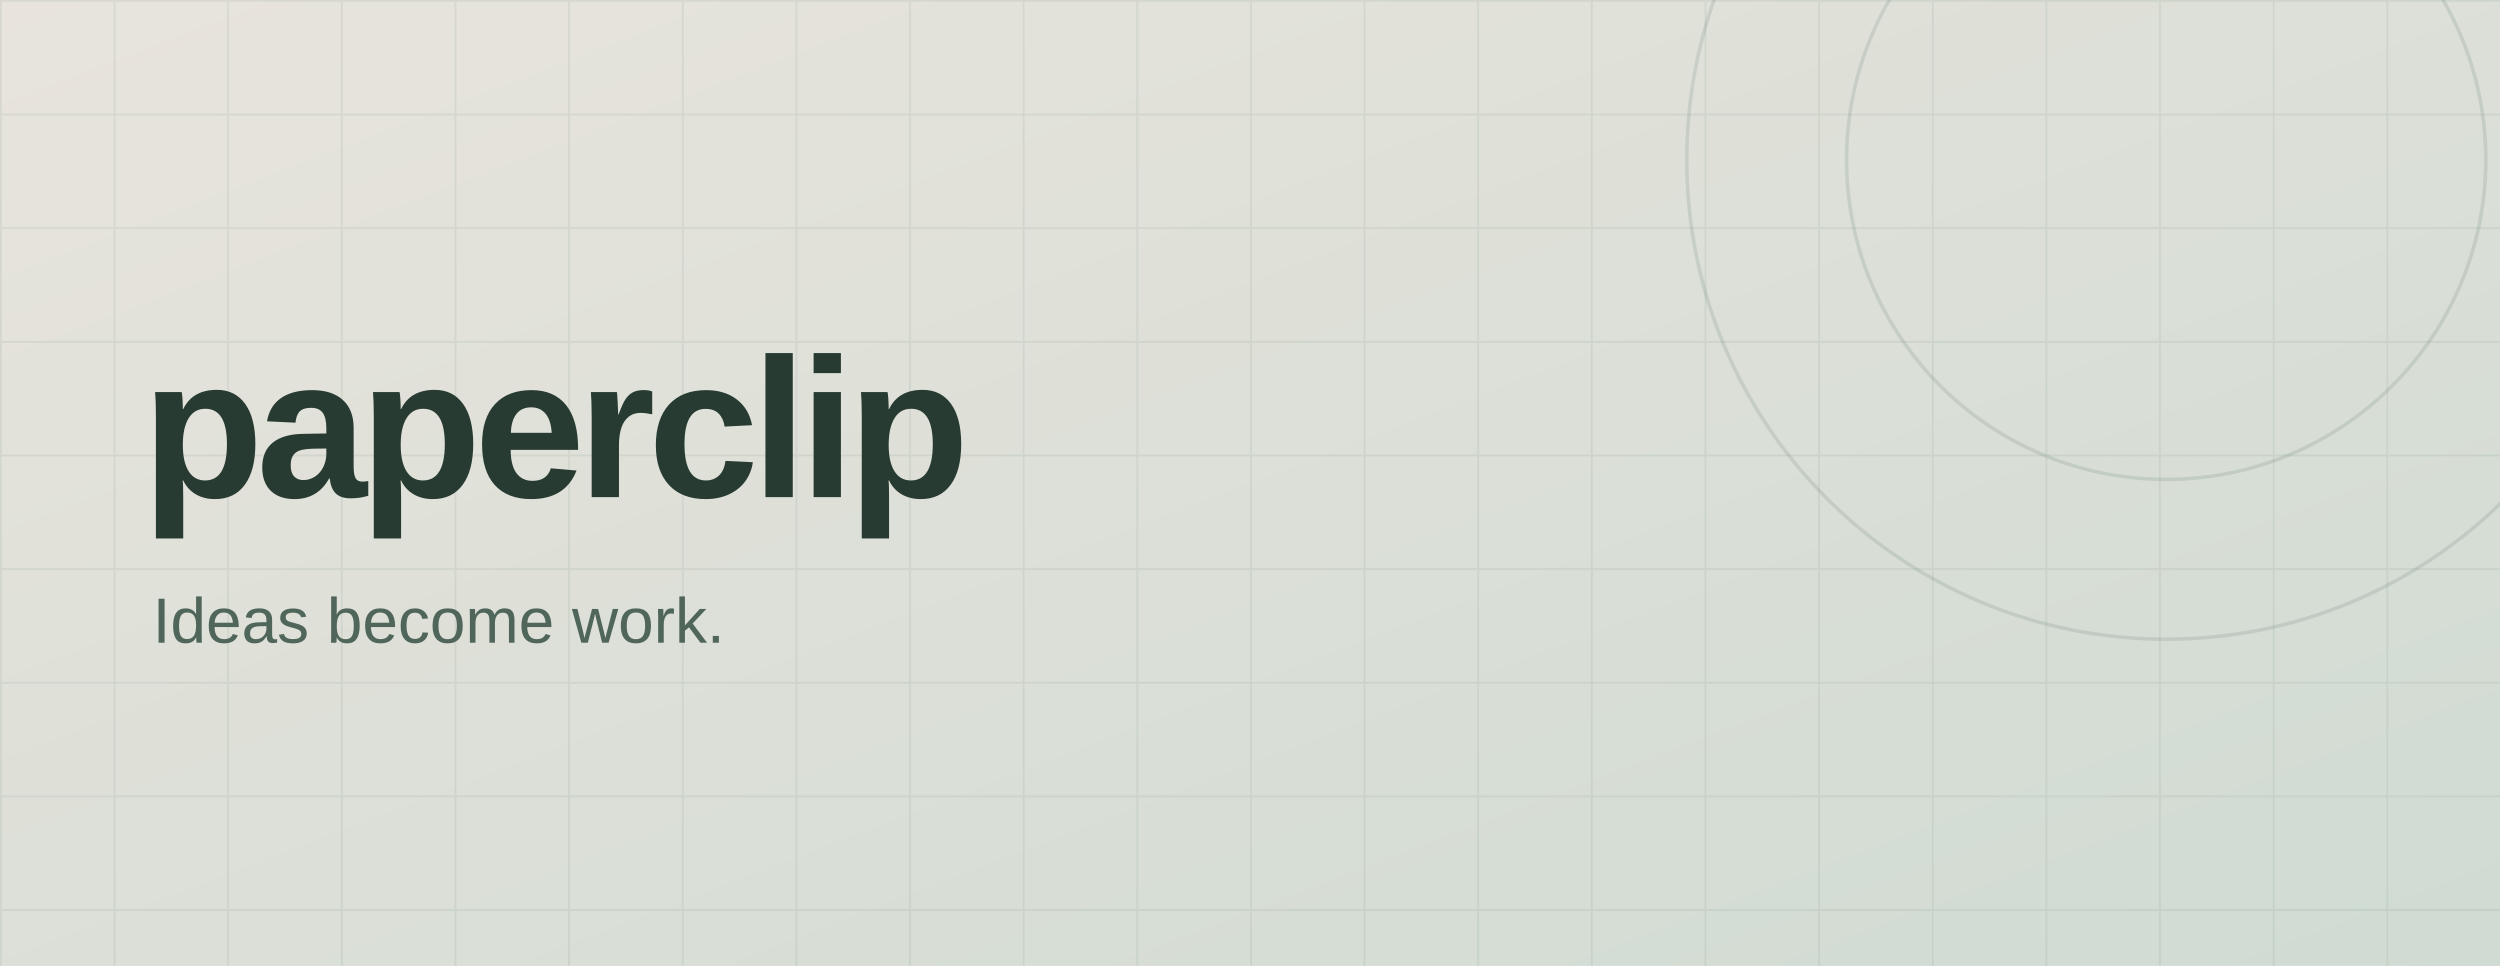
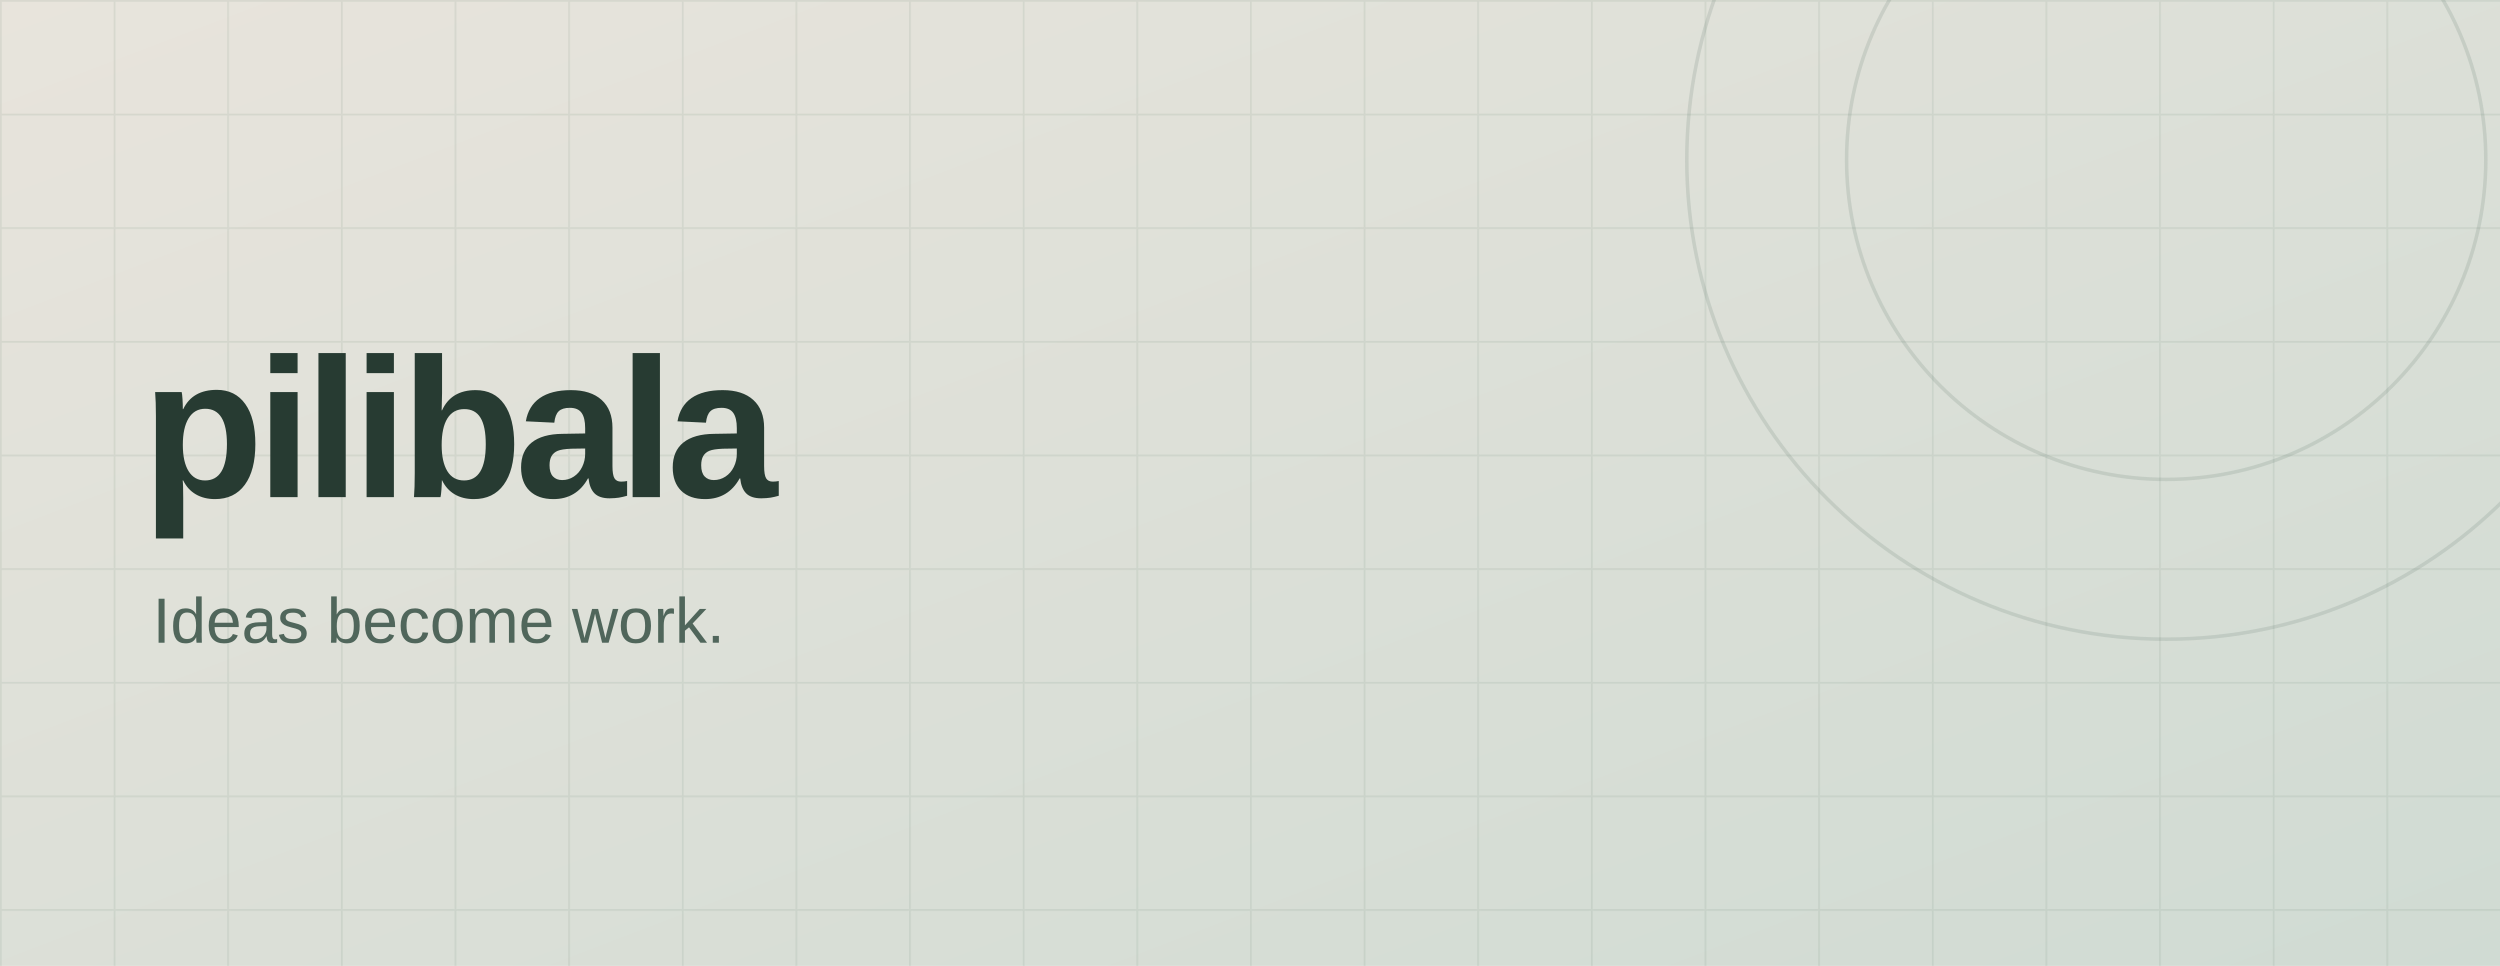
<svg xmlns="http://www.w3.org/2000/svg" width="704" height="272" viewBox="0 0 704 272">
  <defs>
    <linearGradient id="background" x2="1" y2="1">
      <stop stop-color="#e8e4dc" />
      <stop offset="1" stop-color="#d0dbd3" />
    </linearGradient>
    <pattern id="grid" width="32" height="32" patternUnits="userSpaceOnUse">
      <path d="M32 0H0V32" fill="none" stroke="#677d72" stroke-opacity=".12" />
    </pattern>
  </defs>
  <path fill="url(#background)" d="M0 0h704v272H0z" />
  <path fill="url(#grid)" d="M0 0h704v272H0z" />
  <circle cx="610" cy="45" r="135" fill="none" stroke="#677d72" stroke-opacity=".18" />
  <circle cx="610" cy="45" r="90" fill="none" stroke="#677d72" stroke-opacity=".18" />
-   <text x="40" y="140" font-family="Arial,sans-serif" font-size="56" font-weight="700" letter-spacing="-2" fill="#273b32">paperclip</text>
+   <text x="40" y="140" font-family="Arial,sans-serif" font-size="56" font-weight="700" letter-spacing="-2" fill="#273b32">pilibala</text>
  <text x="43" y="181" font-family="Arial,sans-serif" font-size="18" fill="#50665b">Ideas become work.</text>
</svg>
